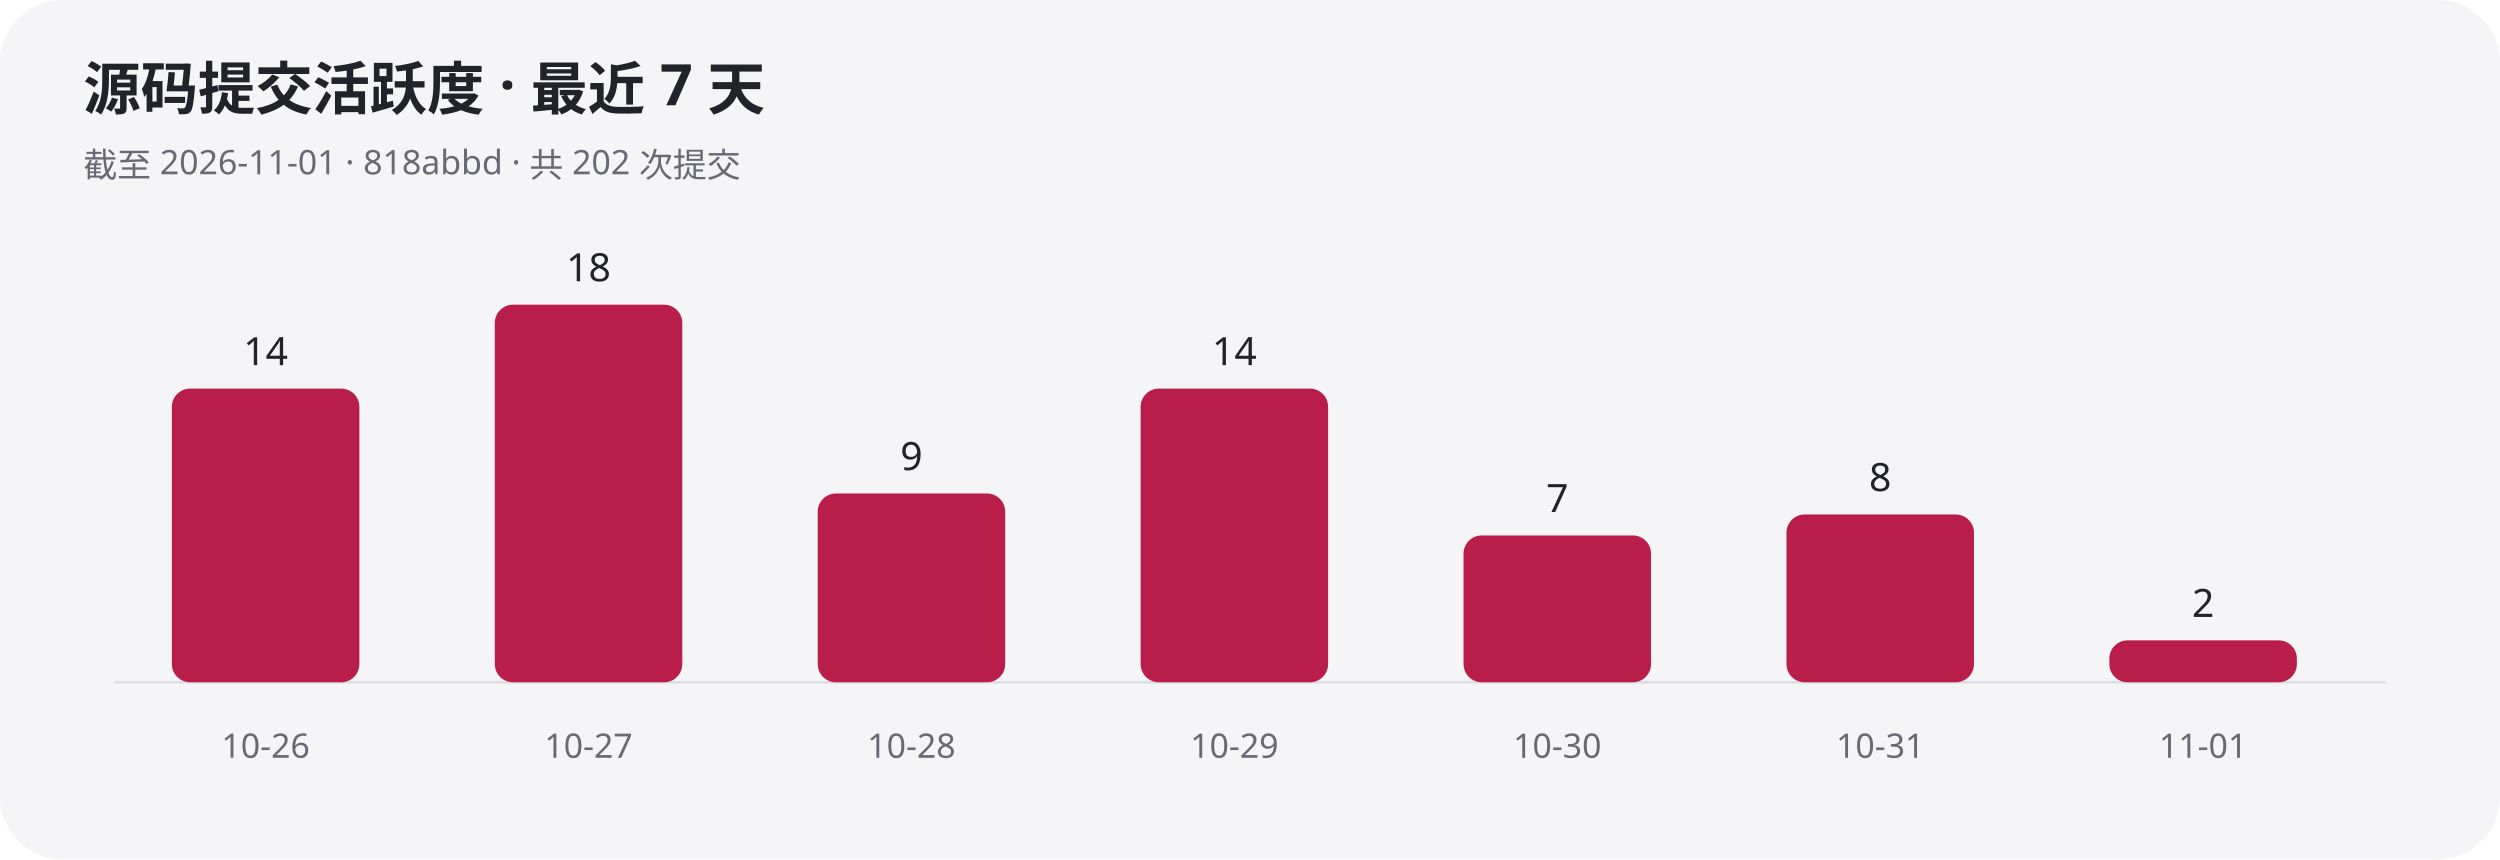
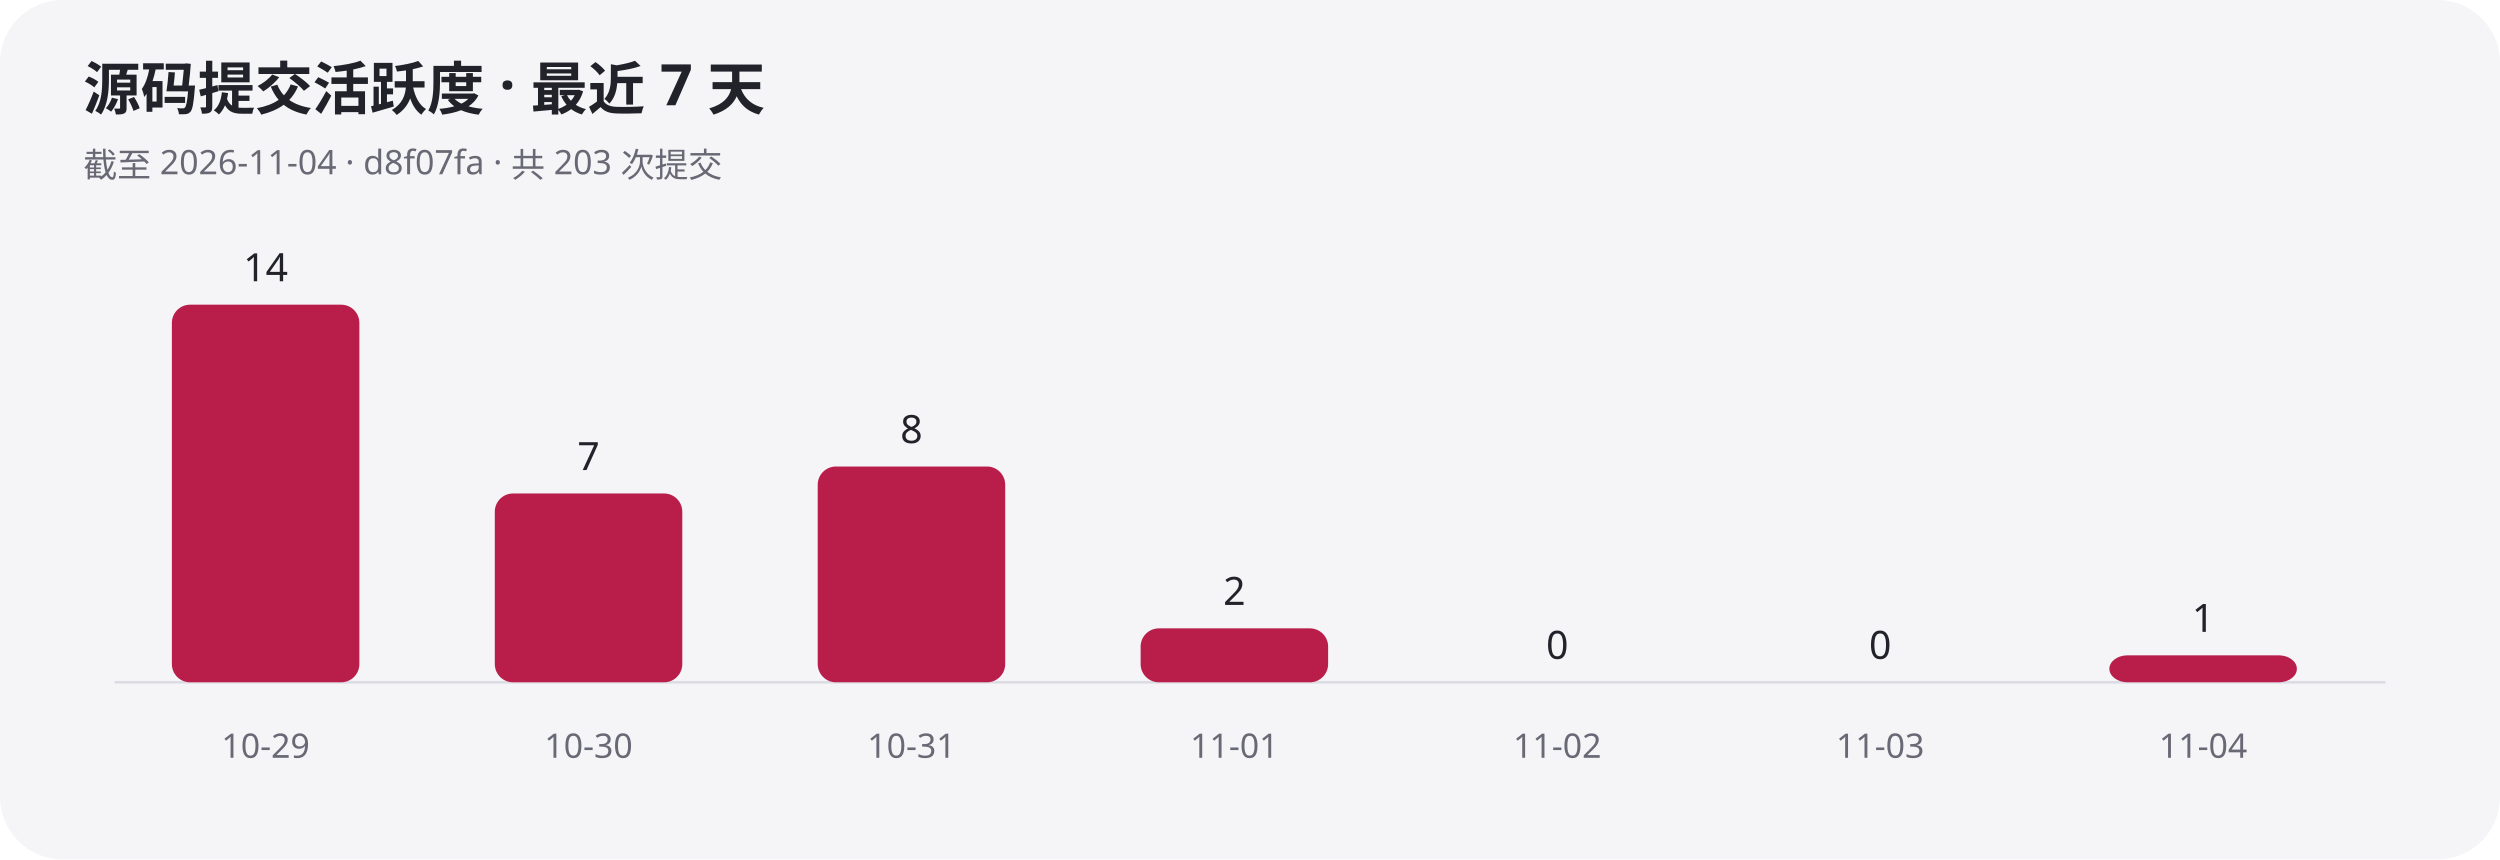
<svg xmlns="http://www.w3.org/2000/svg" width="960" height="330" viewBox="0 0 960 330" role="img" aria-labelledby="title desc">
  <rect width="960" height="330" rx="24" fill="#F5F5F8" />
  <g font-family="system-ui, sans-serif" fill="#22232A">
    <text x="32" y="42" font-size="22" font-weight="650">源码提交活跃度 · 最近 7 天</text>
-     <text x="32" y="68" font-size="13" fill="#686974">截至 2026-11-01 · 818abbd · 共 202 次提交</text>
+     <text x="32" y="68" font-size="13" fill="#686974">截至 2026-11-04 · d8f07fa · 共 203 次提交</text>
    <line x1="44" y1="262" x2="916" y2="262" stroke="#DCDCE4" />
-     <rect x="66" y="149.22" width="72" height="112.78" rx="7" fill="#B91E4B" />
-     <text x="102" y="140.22" font-size="15" text-anchor="middle">14</text>
-     <text x="102" y="291" font-size="13" text-anchor="middle" fill="#686974">10-26</text>
-     <rect x="190" y="117.0" width="72" height="145.0" rx="7" fill="#B91E4B" />
-     <text x="226" y="108.0" font-size="15" text-anchor="middle">18</text>
-     <text x="226" y="291" font-size="13" text-anchor="middle" fill="#686974">10-27</text>
-     <rect x="314" y="189.5" width="72" height="72.5" rx="7" fill="#B91E4B" />
-     <text x="350" y="180.5" font-size="15" text-anchor="middle">9</text>
-     <text x="350" y="291" font-size="13" text-anchor="middle" fill="#686974">10-28</text>
-     <rect x="438" y="149.22" width="72" height="112.78" rx="7" fill="#B91E4B" />
-     <text x="474" y="140.22" font-size="15" text-anchor="middle">14</text>
-     <text x="474" y="291" font-size="13" text-anchor="middle" fill="#686974">10-29</text>
-     <rect x="562" y="205.61" width="72" height="56.39" rx="7" fill="#B91E4B" />
-     <text x="598" y="196.61" font-size="15" text-anchor="middle">7</text>
-     <text x="598" y="291" font-size="13" text-anchor="middle" fill="#686974">10-30</text>
-     <rect x="686" y="197.56" width="72" height="64.44" rx="7" fill="#B91E4B" />
-     <text x="722" y="188.56" font-size="15" text-anchor="middle">8</text>
-     <text x="722" y="291" font-size="13" text-anchor="middle" fill="#686974">10-31</text>
-     <rect x="810" y="245.89" width="72" height="16.11" rx="7" fill="#B91E4B" />
-     <text x="846" y="236.89" font-size="15" text-anchor="middle">2</text>
-     <text x="846" y="291" font-size="13" text-anchor="middle" fill="#686974">11-01</text>
+     <rect x="66" y="117.0" width="72" height="145.0" rx="7" fill="#B91E4B" />
+     <text x="102" y="108.0" font-size="15" text-anchor="middle">14</text>
+     <text x="102" y="291" font-size="13" text-anchor="middle" fill="#686974">10-29</text>
+     <rect x="190" y="189.5" width="72" height="72.5" rx="7" fill="#B91E4B" />
+     <text x="226" y="180.5" font-size="15" text-anchor="middle">7</text>
+     <text x="226" y="291" font-size="13" text-anchor="middle" fill="#686974">10-30</text>
+     <rect x="314" y="179.14" width="72" height="82.86" rx="7" fill="#B91E4B" />
+     <text x="350" y="170.14" font-size="15" text-anchor="middle">8</text>
+     <text x="350" y="291" font-size="13" text-anchor="middle" fill="#686974">10-31</text>
+     <rect x="438" y="241.29" width="72" height="20.71" rx="7" fill="#B91E4B" />
+     <text x="474" y="232.29" font-size="15" text-anchor="middle">2</text>
+     <text x="474" y="291" font-size="13" text-anchor="middle" fill="#686974">11-01</text>
+     <rect x="562" y="262.0" width="72" height="0.0" rx="7" fill="#B91E4B" />
+     <text x="598" y="253.0" font-size="15" text-anchor="middle">0</text>
+     <text x="598" y="291" font-size="13" text-anchor="middle" fill="#686974">11-02</text>
+     <rect x="686" y="262.0" width="72" height="0.0" rx="7" fill="#B91E4B" />
+     <text x="722" y="253.0" font-size="15" text-anchor="middle">0</text>
+     <text x="722" y="291" font-size="13" text-anchor="middle" fill="#686974">11-03</text>
+     <rect x="810" y="251.64" width="72" height="10.36" rx="7" fill="#B91E4B" />
+     <text x="846" y="242.64" font-size="15" text-anchor="middle">1</text>
+     <text x="846" y="291" font-size="13" text-anchor="middle" fill="#686974">11-04</text>
  </g>
</svg>
